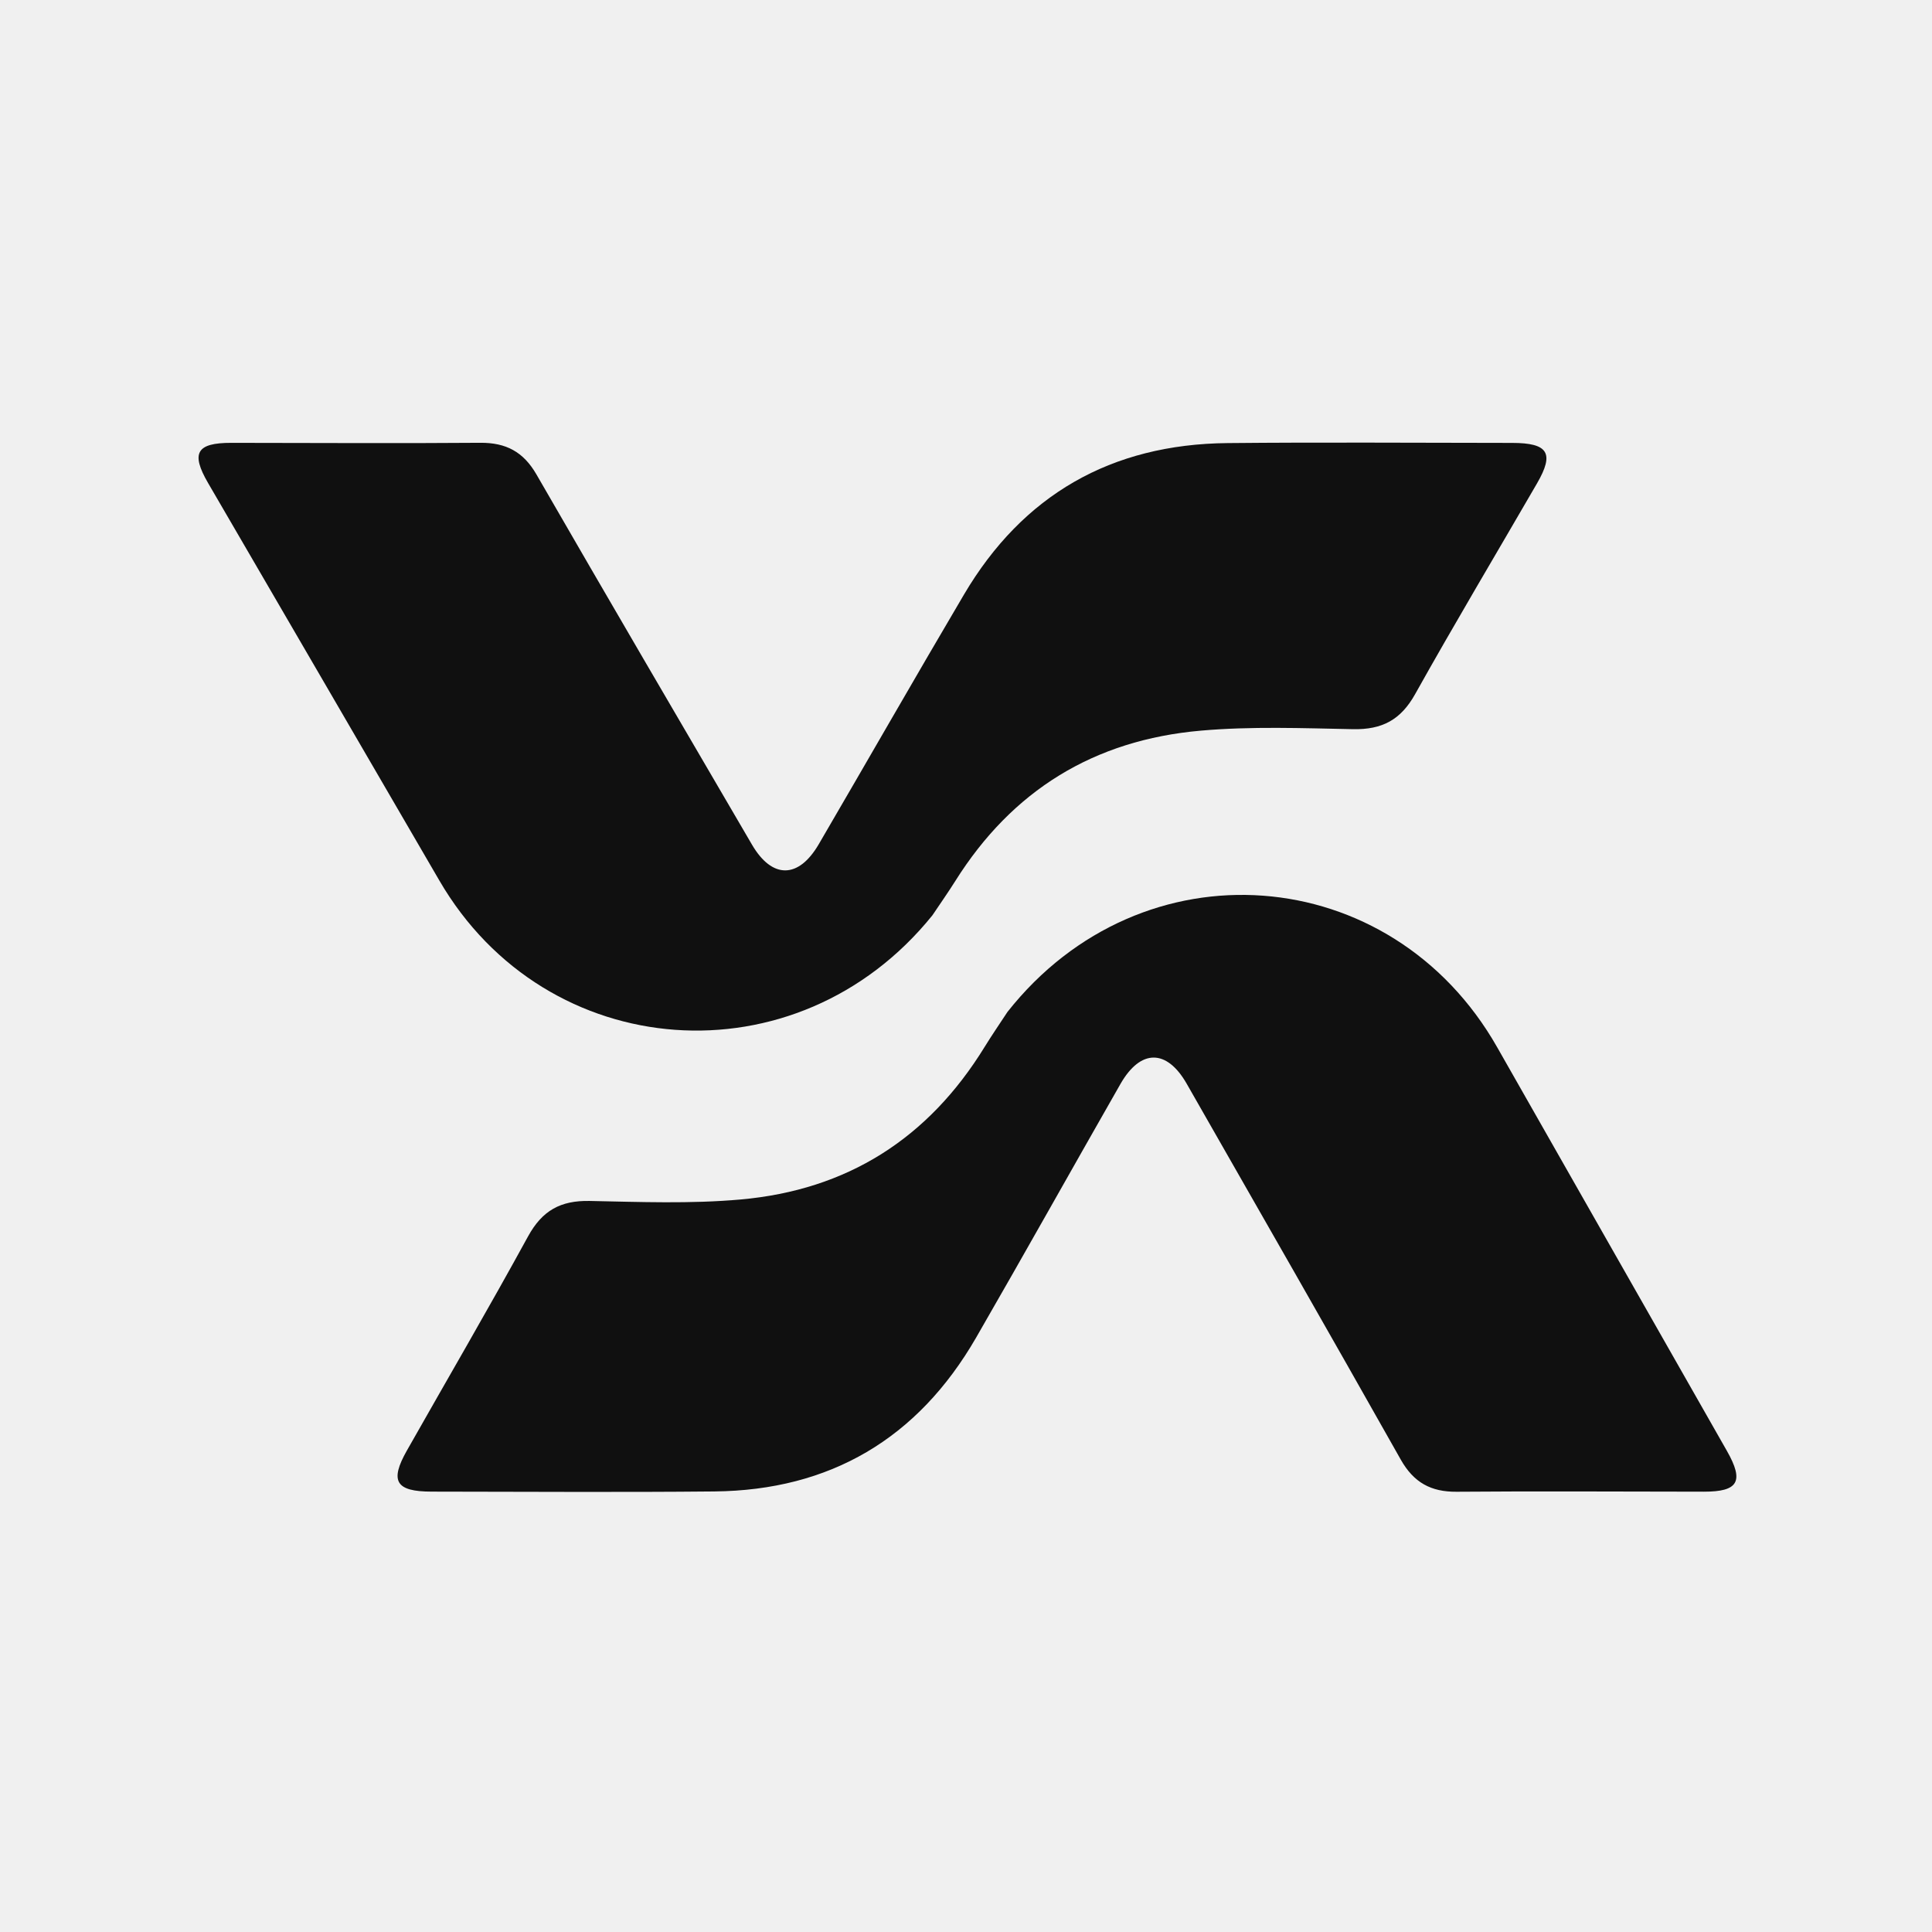
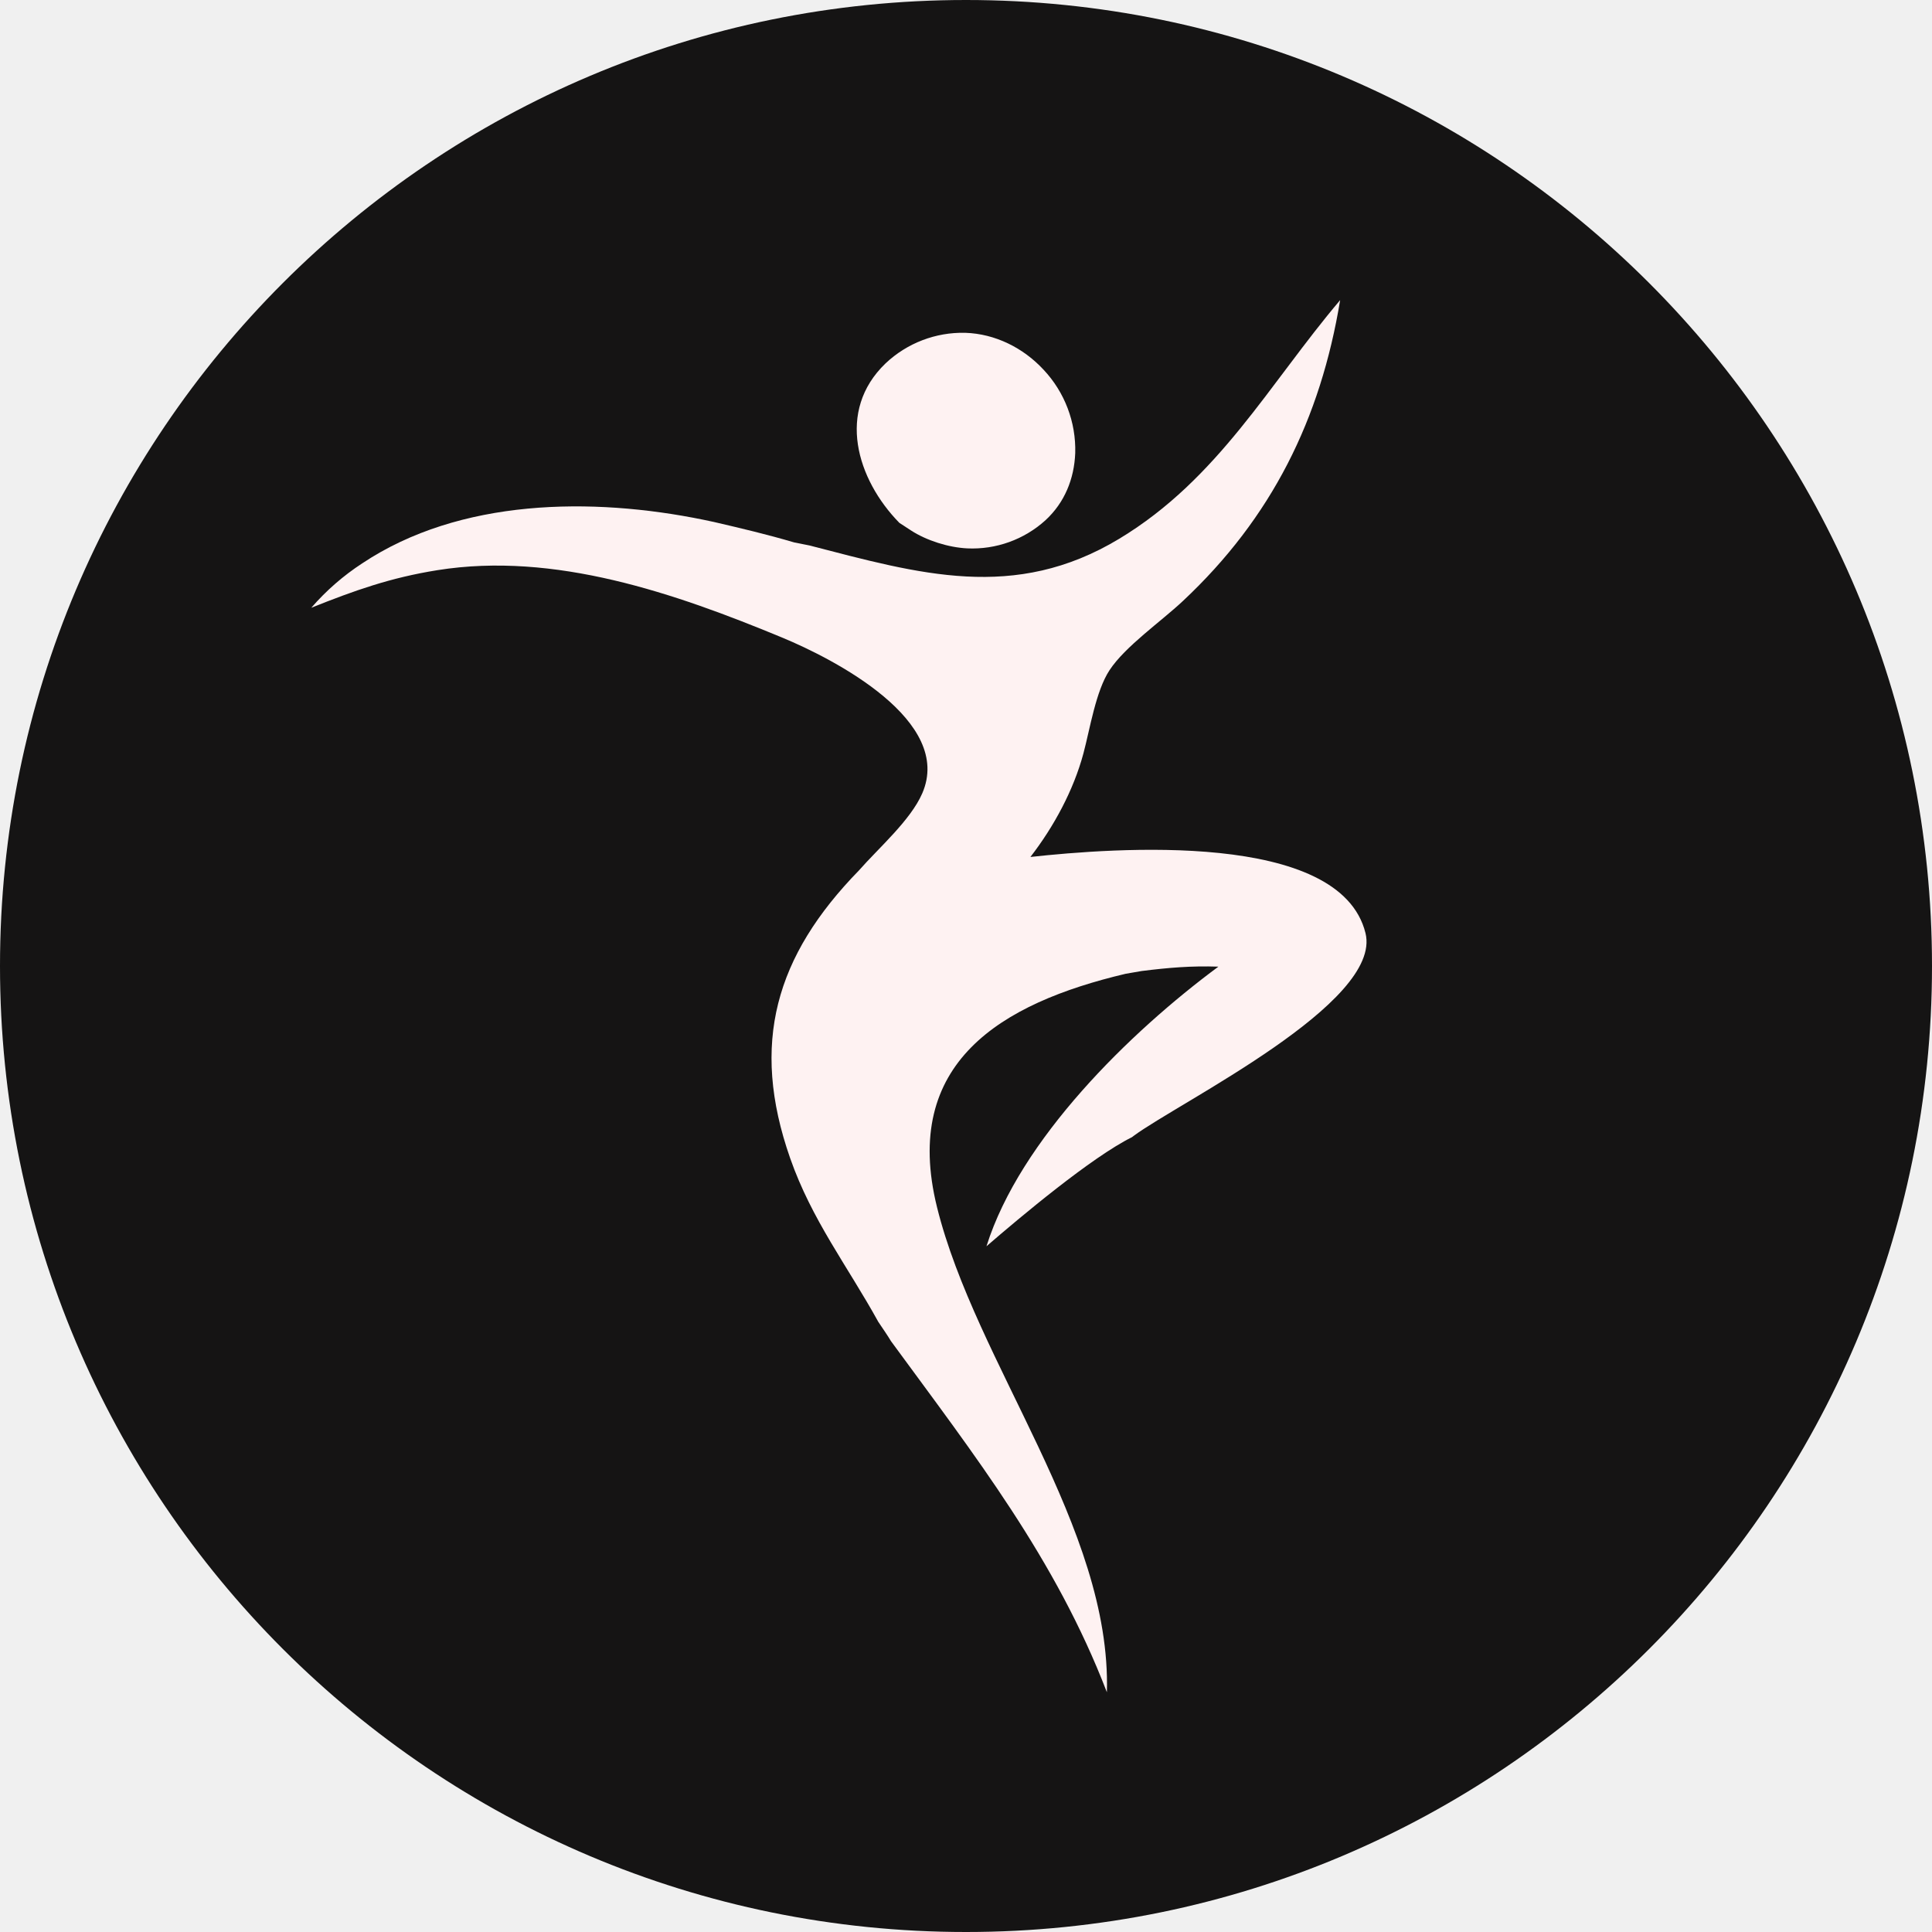
- <svg xmlns="http://www.w3.org/2000/svg" width="180" height="180" viewBox="0 0 180 180" fill="none">
-   <path d="M86.871 85.276C87.584 84.211 88.323 83.164 89.004 82.08C94.301 73.65 101.902 68.944 111.892 68.071C116.611 67.659 121.34 67.844 126.059 67.936C128.788 67.989 130.508 67.058 131.839 64.68C135.533 58.077 139.411 51.577 143.204 45.029C144.833 42.217 144.244 41.268 140.88 41.265C132.042 41.259 123.203 41.195 114.366 41.281C103.533 41.385 95.293 46.102 89.81 55.396C85.251 63.122 80.802 70.912 76.279 78.659C74.391 81.891 71.934 81.901 70.058 78.691C63.345 67.206 56.624 55.724 49.978 44.201C48.764 42.096 47.145 41.234 44.741 41.254C37.008 41.316 29.275 41.262 21.541 41.259C18.314 41.258 17.759 42.2 19.385 44.999C26.56 57.346 33.759 69.679 40.929 82.028C50.874 99.159 74.251 100.929 86.871 85.276Z" fill="#101010" />
-   <path d="M93.861 94.283C93.153 95.364 92.419 96.428 91.742 97.528C86.481 106.088 78.931 110.866 69.008 111.753C64.321 112.171 59.623 111.983 54.937 111.89C52.225 111.836 50.517 112.781 49.195 115.196C45.526 121.9 41.673 128.5 37.906 135.149C36.289 138.004 36.873 138.968 40.214 138.971C48.993 138.977 57.773 139.042 66.551 138.955C77.311 138.849 85.496 134.059 90.942 124.623C95.47 116.777 99.889 108.867 104.383 101.002C106.257 97.72 108.698 97.709 110.562 100.969C117.23 112.631 123.905 124.289 130.507 135.99C131.713 138.127 133.32 139.002 135.708 138.983C143.389 138.919 151.071 138.974 158.753 138.977C161.958 138.978 162.509 138.021 160.894 135.18C153.768 122.643 146.617 110.12 139.495 97.581C129.617 80.187 106.397 78.389 93.861 94.283Z" fill="#101010" />
+ <svg xmlns="http://www.w3.org/2000/svg" width="512" height="512" viewBox="0 0 512 512" fill="none">
+   <g clip-path="url(#clip0_3339_1171)">
+     <rect width="512" height="512" rx="256" fill="#151414" />
+     <path d="M214.517 144.554C243.582 152.069 268.829 159.548 296.633 142.764C322.958 126.871 336.325 101.755 355.152 79.533C349.973 110.995 337.064 137.19 313.46 159.292C307.605 164.777 298.201 171.288 294.044 177.595C290.389 183.154 288.859 193.147 287.123 199.643C284.496 209.441 279.286 219.06 273.073 227.103C295.041 224.711 355.139 219.998 361.872 247.291C366.437 265.778 312.514 292.071 300.42 301.029L299.975 301.367C289.311 306.645 270.314 322.583 261.424 330.277C270.308 301.982 299.486 273.498 322.883 256.174C315.705 255.922 309.605 256.45 302.558 257.329L298.326 258.058C265.217 265.874 238.855 281.692 248.315 319.901C258.591 361.423 294.583 404.771 293.336 448.465C279.75 413.105 258.39 385.82 236.127 355.428C235.187 353.836 233.808 351.887 232.761 350.307C224.548 335.439 215.138 323.318 209.407 306.956C198.749 276.524 205.533 253.318 227.645 230.656C232.748 224.823 241.293 217.415 244.403 210.256C252.766 191.034 221.15 174.703 207.226 168.941C178.875 157.204 147.002 146.145 115.937 151.099C103.536 153.076 94.025 156.452 82.496 161.062C86.427 156.528 90.972 152.565 96 149.289C121.862 132.071 156.813 131.71 186.355 137.727L189.189 138.326C196.543 140.036 203.244 141.618 210.479 143.75L214.517 144.554Z" fill="#FEF2F2" />
+     <path d="M238.334 138.556C227.043 127.022 221.563 108.892 234.679 96.301C240.378 90.919 247.976 88.008 255.813 88.198C263.744 88.458 271.173 92.181 276.539 97.961C282.157 103.928 285.179 111.879 284.947 120.072C284.677 126.918 282.138 133.191 277.054 137.877C271.405 142.999 263.95 145.677 256.333 145.327C251.368 145.08 245.594 143.276 241.412 140.568L238.334 138.556Z" fill="#FEF2F2" />
+   </g>
+   <defs>
+     <clipPath id="clip0_3339_1171">
+       <rect width="512" height="512" fill="white" />
+     </clipPath>
+   </defs>
</svg>
